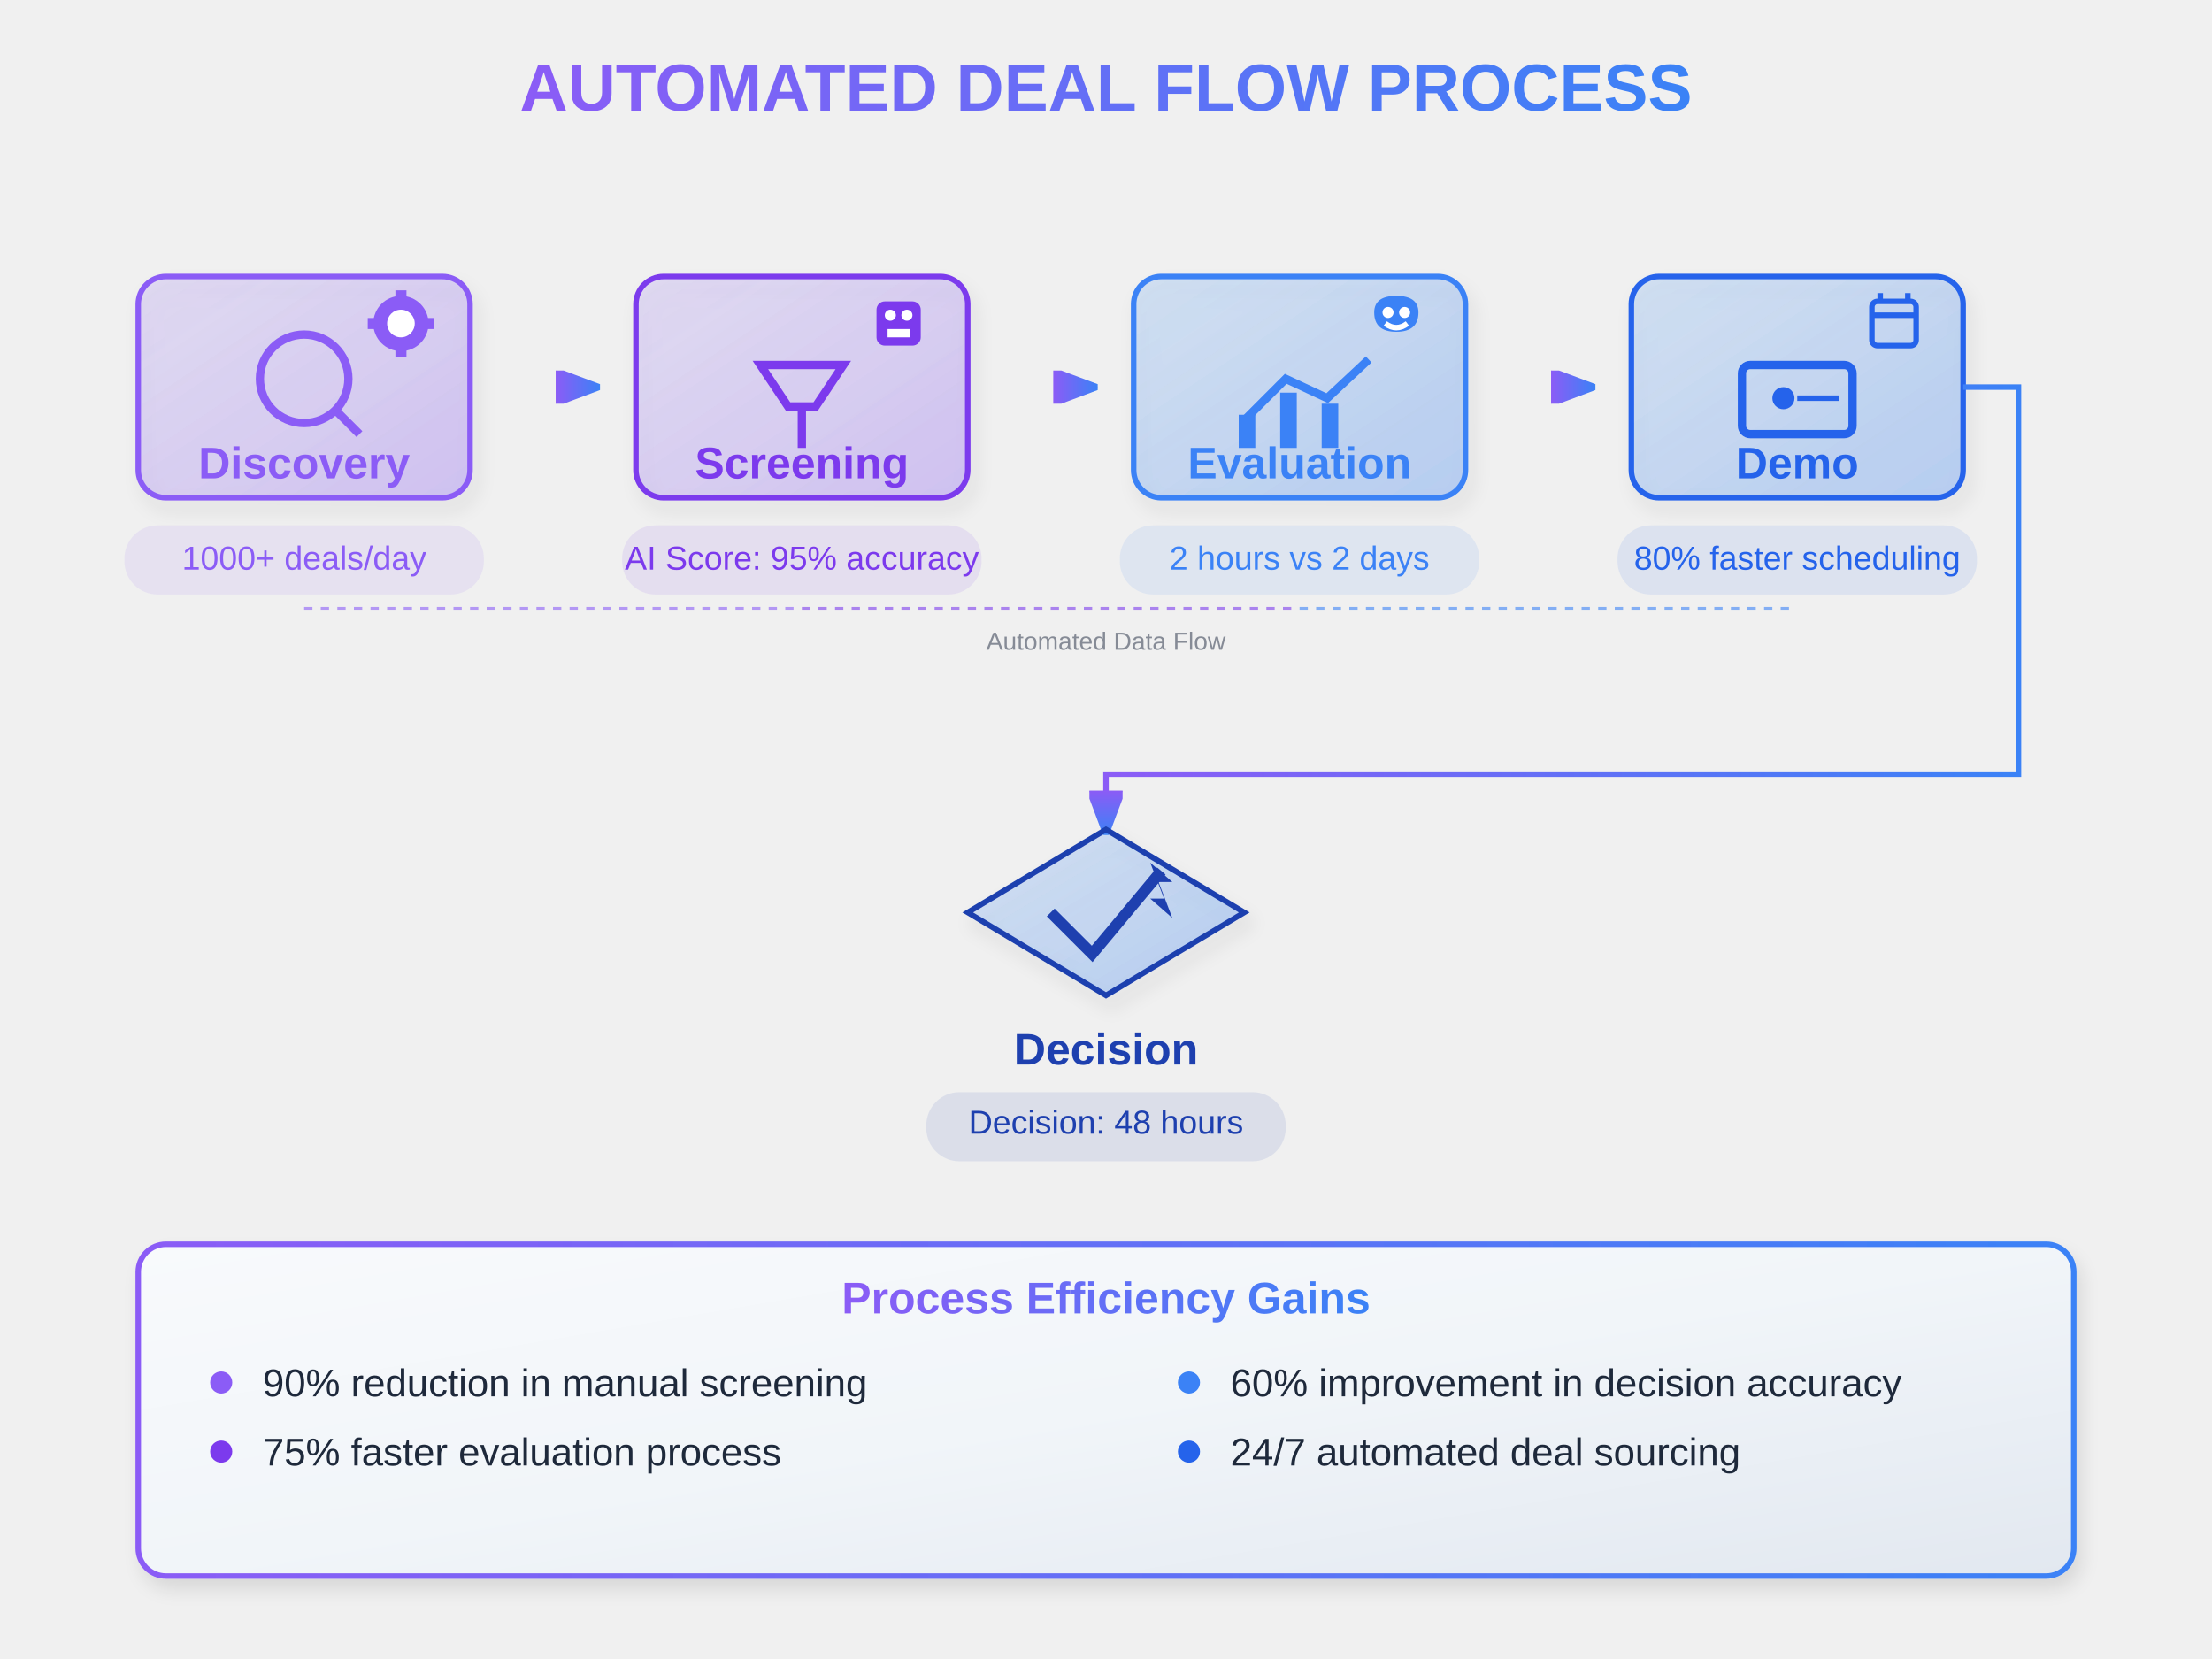
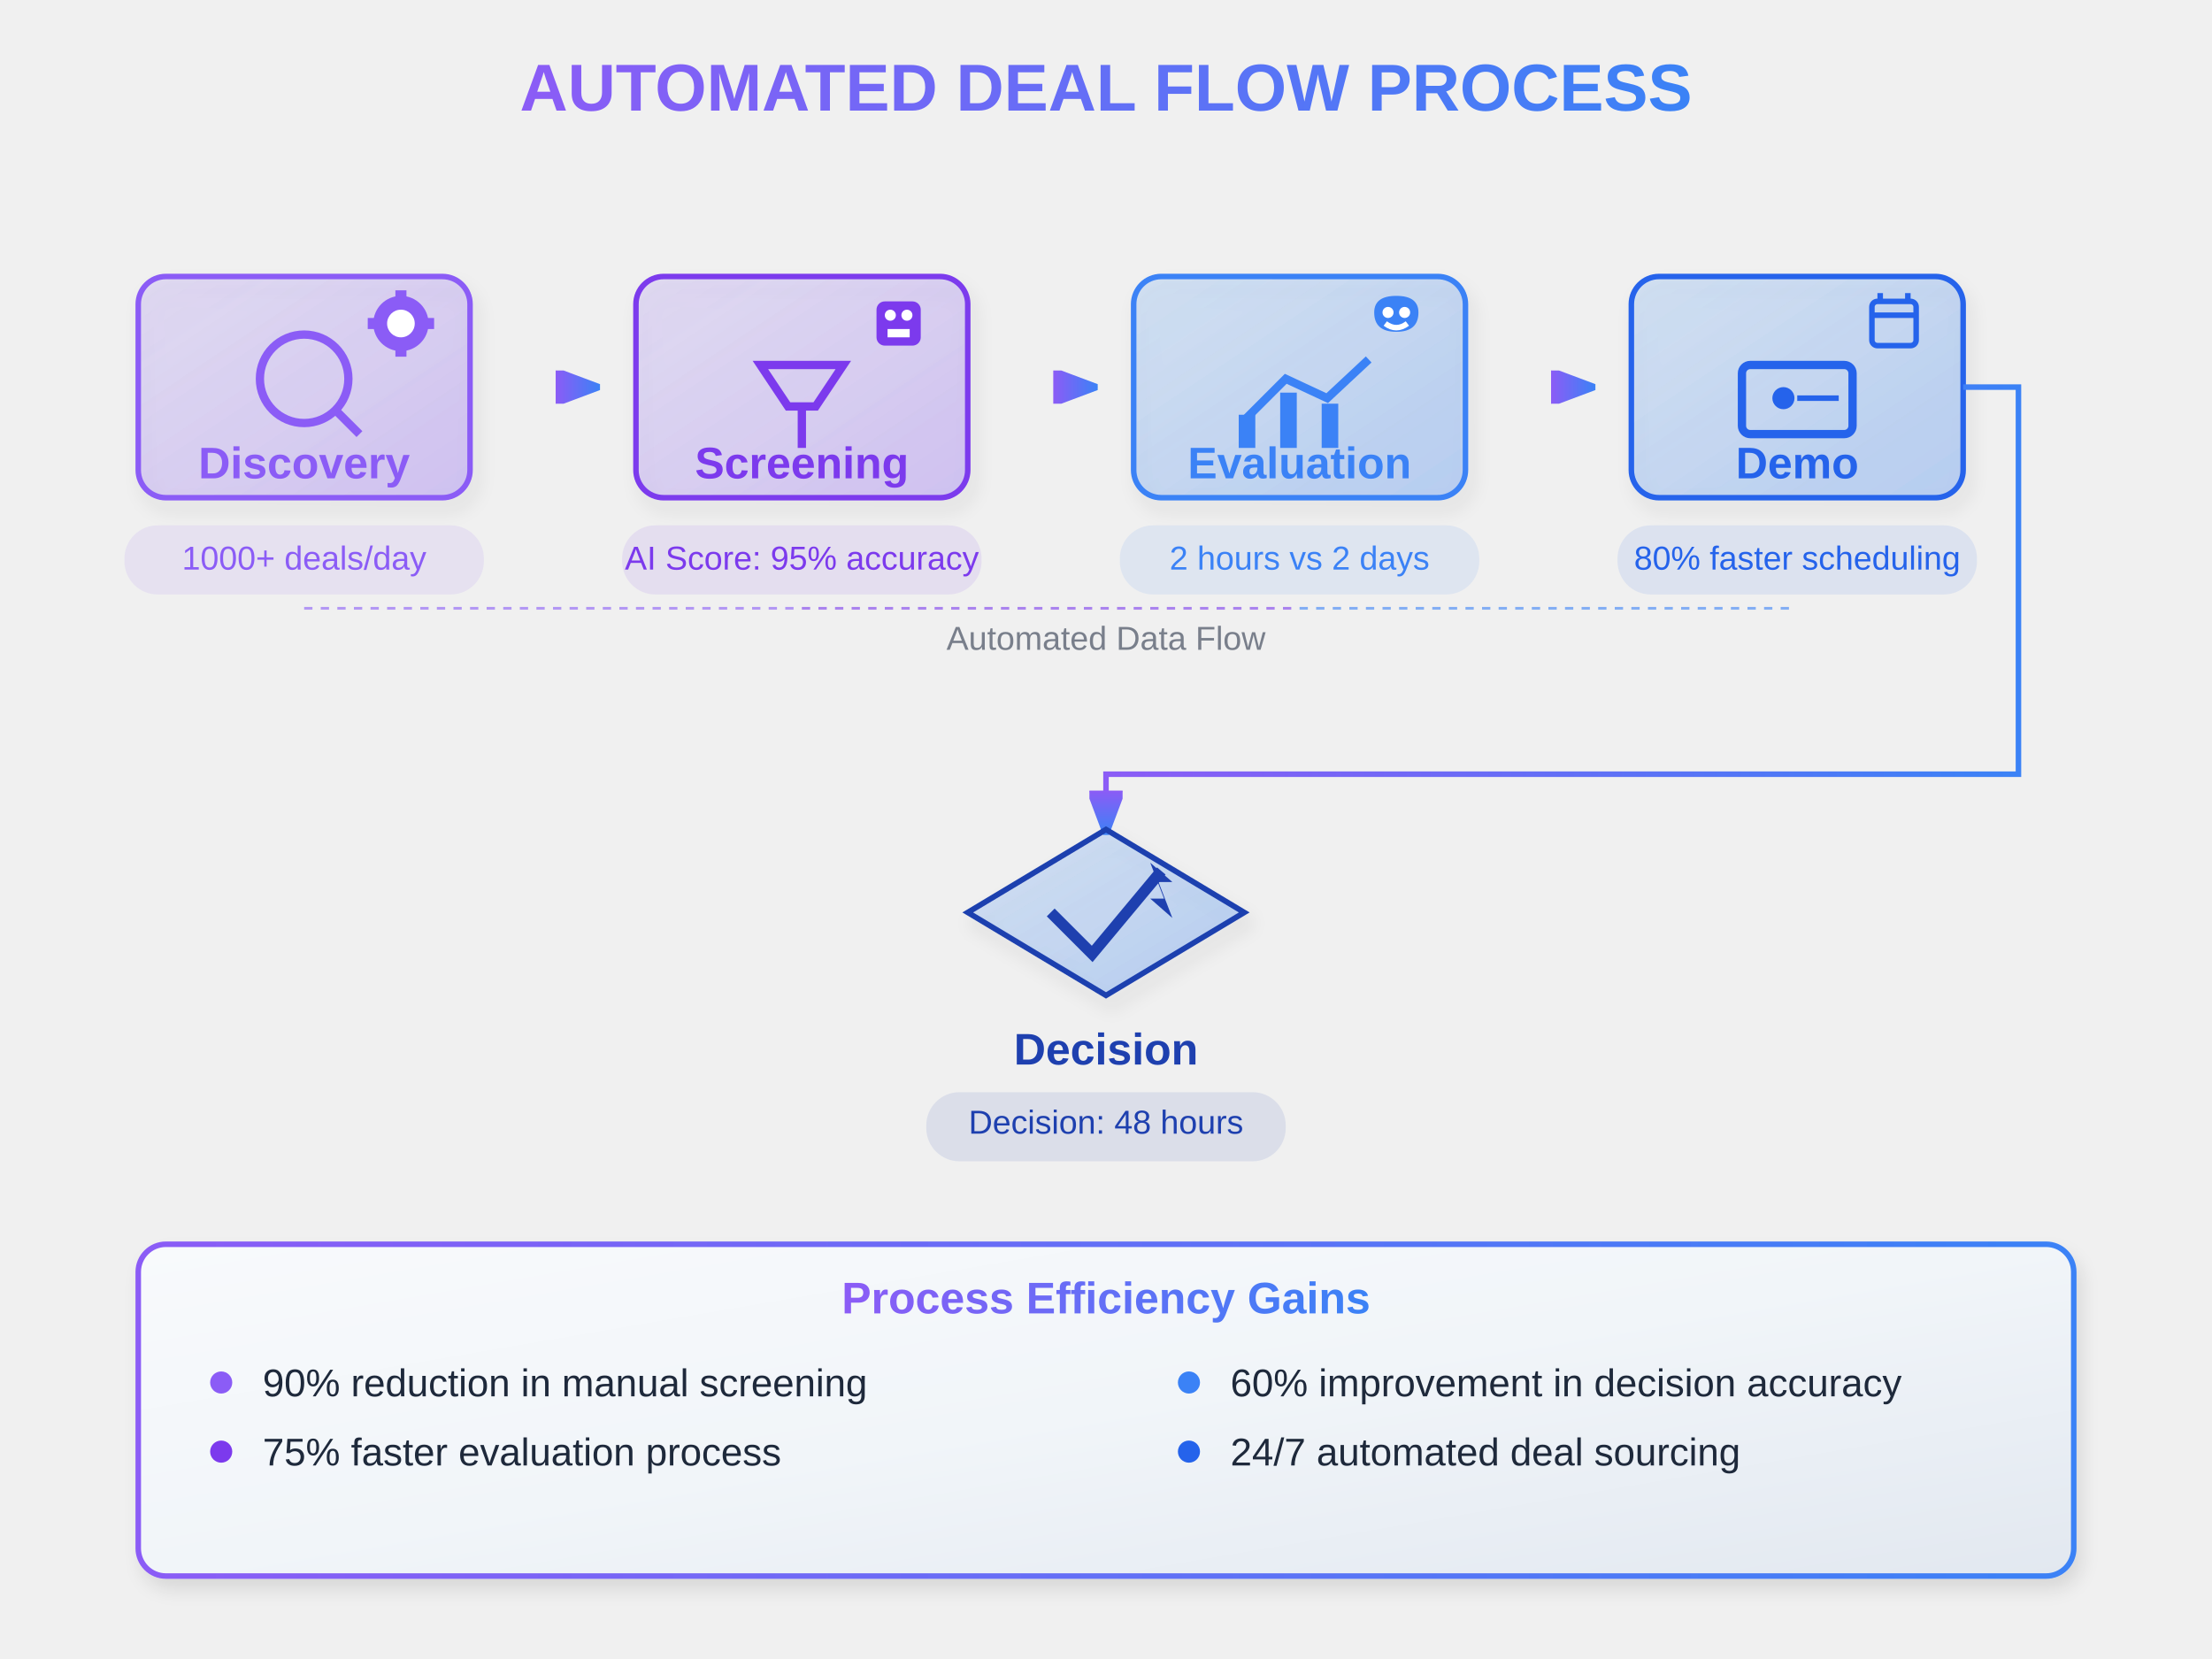
<svg xmlns="http://www.w3.org/2000/svg" width="800" height="600" viewBox="0 0 800 600">
  <defs>
    <linearGradient id="purpleBlue" x1="0%" y1="0%" x2="100%" y2="0%">
      <stop offset="0%" style="stop-color:#8B5CF6;stop-opacity:1" />
      <stop offset="100%" style="stop-color:#3B82F6;stop-opacity:1" />
    </linearGradient>
    <linearGradient id="lightPurple" x1="0%" y1="0%" x2="100%" y2="100%">
      <stop offset="0%" style="stop-color:#A78BFA;stop-opacity:0.2" />
      <stop offset="100%" style="stop-color:#8B5CF6;stop-opacity:0.3" />
    </linearGradient>
    <linearGradient id="lightBlue" x1="0%" y1="0%" x2="100%" y2="100%">
      <stop offset="0%" style="stop-color:#60A5FA;stop-opacity:0.2" />
      <stop offset="100%" style="stop-color:#3B82F6;stop-opacity:0.3" />
    </linearGradient>
    <linearGradient id="metricsBackground" x1="0%" y1="0%" x2="100%" y2="100%">
      <stop offset="0%" style="stop-color:#F8FAFC;stop-opacity:1" />
      <stop offset="50%" style="stop-color:#F1F5F9;stop-opacity:1" />
      <stop offset="100%" style="stop-color:#E2E8F0;stop-opacity:1" />
    </linearGradient>
    <filter id="shadow" x="-20%" y="-20%" width="140%" height="140%">
      <feDropShadow dx="2" dy="4" stdDeviation="3" flood-color="#000000" flood-opacity="0.1" />
    </filter>
    <marker id="arrowhead" markerWidth="8" markerHeight="6" refX="7" refY="3" orient="auto" markerUnits="strokeWidth">
      <polygon points="0 0, 8 3, 0 6" fill="url(#purpleBlue)" stroke="url(#purpleBlue)" stroke-width="1" />
    </marker>
  </defs>
  <text x="400" y="40" font-family="Arial, sans-serif" font-size="24" font-weight="bold" text-anchor="middle" fill="url(#purpleBlue)">
    AUTOMATED DEAL FLOW PROCESS
  </text>
  <g id="discovery">
    <rect x="50" y="100" width="120" height="80" rx="10" fill="url(#lightPurple)" stroke="#8B5CF6" stroke-width="2" filter="url(#shadow)" />
    <circle cx="110" cy="137" r="16" fill="none" stroke="#8B5CF6" stroke-width="3" />
    <line x1="122" y1="149" x2="130" y2="157" stroke="#8B5CF6" stroke-width="3" />
    <g transform="translate(145, 117)">
      <circle cx="0" cy="0" r="10" fill="#8B5CF6" />
      <circle cx="0" cy="0" r="5" fill="white" />
      <rect x="-2" y="-12" width="4" height="5" fill="#8B5CF6" />
      <rect x="-2" y="7" width="4" height="5" fill="#8B5CF6" />
      <rect x="-12" y="-2" width="5" height="4" fill="#8B5CF6" />
      <rect x="7" y="-2" width="5" height="4" fill="#8B5CF6" />
    </g>
    <text x="110" y="173" font-family="Arial, sans-serif" font-size="16" font-weight="bold" text-anchor="middle" fill="#8B5CF6">Discovery</text>
    <rect x="45" y="190" width="130" height="25" rx="12" fill="#8B5CF6" opacity="0.1" />
    <text x="110" y="206" font-family="Arial, sans-serif" font-size="12" text-anchor="middle" fill="#8B5CF6">1000+ deals/day</text>
  </g>
  <line x1="185" y1="140" x2="215" y2="140" stroke="url(#purpleBlue)" stroke-width="2" marker-end="url(#arrowhead)" />
  <g id="screening">
    <rect x="230" y="100" width="120" height="80" rx="10" fill="url(#lightPurple)" stroke="#7C3AED" stroke-width="2" filter="url(#shadow)" />
    <path d="M 275 132 L 305 132 L 295 147 L 285 147 Z" fill="none" stroke="#7C3AED" stroke-width="3" />
    <line x1="290" y1="147" x2="290" y2="162" stroke="#7C3AED" stroke-width="3" />
    <g transform="translate(325, 117)">
      <rect x="-8" y="-8" width="16" height="16" rx="3" fill="#7C3AED" />
      <circle cx="-3" cy="-3" r="2" fill="white" />
      <circle cx="3" cy="-3" r="2" fill="white" />
      <rect x="-4" y="2" width="8" height="3" fill="white" />
    </g>
    <text x="290" y="173" font-family="Arial, sans-serif" font-size="16" font-weight="bold" text-anchor="middle" fill="#7C3AED">Screening</text>
    <rect x="225" y="190" width="130" height="25" rx="12" fill="#7C3AED" opacity="0.1" />
    <text x="290" y="206" font-family="Arial, sans-serif" font-size="12" text-anchor="middle" fill="#7C3AED">AI Score: 95% accuracy</text>
  </g>
  <line x1="365" y1="140" x2="395" y2="140" stroke="url(#purpleBlue)" stroke-width="2" marker-end="url(#arrowhead)" />
  <g id="evaluation">
    <rect x="410" y="100" width="120" height="80" rx="10" fill="url(#lightBlue)" stroke="#3B82F6" stroke-width="2" filter="url(#shadow)" />
    <path d="M 450 152 L 465 137 L 480 144 L 495 130" fill="none" stroke="#3B82F6" stroke-width="3" />
    <rect x="448" y="150" width="6" height="12" fill="#3B82F6" />
    <rect x="463" y="142" width="6" height="20" fill="#3B82F6" />
    <rect x="478" y="146" width="6" height="16" fill="#3B82F6" />
    <g transform="translate(505, 117)">
      <path d="M -8 -4 Q -8 -10 0 -10 Q 8 -10 8 -4 Q 8 3 0 3 Q -8 3 -8 -4" fill="#3B82F6" />
      <circle cx="-3" cy="-4" r="2" fill="white" />
      <circle cx="3" cy="-4" r="2" fill="white" />
      <path d="M -4 0 Q 0 3 4 0" stroke="white" stroke-width="2" fill="none" />
    </g>
    <text x="470" y="173" font-family="Arial, sans-serif" font-size="16" font-weight="bold" text-anchor="middle" fill="#3B82F6">Evaluation</text>
    <rect x="405" y="190" width="130" height="25" rx="12" fill="#3B82F6" opacity="0.1" />
    <text x="470" y="206" font-family="Arial, sans-serif" font-size="12" text-anchor="middle" fill="#3B82F6">2 hours vs 2 days</text>
  </g>
  <line x1="545" y1="140" x2="575" y2="140" stroke="url(#purpleBlue)" stroke-width="2" marker-end="url(#arrowhead)" />
  <g id="demo">
    <rect x="590" y="100" width="120" height="80" rx="10" fill="url(#lightBlue)" stroke="#2563EB" stroke-width="2" filter="url(#shadow)" />
    <rect x="630" y="132" width="40" height="25" rx="3" fill="none" stroke="#2563EB" stroke-width="3" />
    <circle cx="645" cy="144" r="4" fill="#2563EB" />
    <line x1="650" y1="144" x2="665" y2="144" stroke="#2563EB" stroke-width="2" />
    <g transform="translate(685, 117)">
      <rect x="-8" y="-8" width="16" height="16" rx="2" fill="none" stroke="#2563EB" stroke-width="2" />
      <line x1="-5" y1="-8" x2="-5" y2="-11" stroke="#2563EB" stroke-width="2" />
      <line x1="5" y1="-8" x2="5" y2="-11" stroke="#2563EB" stroke-width="2" />
      <line x1="-8" y1="-3" x2="8" y2="-3" stroke="#2563EB" stroke-width="2" />
    </g>
    <text x="650" y="173" font-family="Arial, sans-serif" font-size="16" font-weight="bold" text-anchor="middle" fill="#2563EB">Demo</text>
    <rect x="585" y="190" width="130" height="25" rx="12" fill="#2563EB" opacity="0.1" />
    <text x="650" y="206" font-family="Arial, sans-serif" font-size="12" text-anchor="middle" fill="#2563EB">80% faster scheduling</text>
  </g>
  <path d="M 710 140 L 730 140 L 730 280 L 400 280 L 400 300" stroke="url(#purpleBlue)" stroke-width="2" fill="none" marker-end="url(#arrowhead)" />
  <g id="decision">
    <path d="M 400 300 L 450 330 L 400 360 L 350 330 Z" fill="url(#lightBlue)" stroke="#1E40AF" stroke-width="2" filter="url(#shadow)" />
    <path d="M 380 330 L 395 345 L 420 315" fill="none" stroke="#1E40AF" stroke-width="4" />
    <g transform="translate(420, 322)">
      <path d="M -4 -10 L 4 -3 L -1 -3 L 4 10 L -4 3 L 1 3 Z" fill="#1E40AF" />
    </g>
    <text x="400" y="385" font-family="Arial, sans-serif" font-size="16" font-weight="bold" text-anchor="middle" fill="#1E40AF">Decision</text>
    <rect x="335" y="395" width="130" height="25" rx="12" fill="#1E40AF" opacity="0.1" />
    <text x="400" y="410" font-family="Arial, sans-serif" font-size="12" text-anchor="middle" fill="#1E40AF">Decision: 48 hours</text>
  </g>
  <g id="automation-flow">
    <line x1="110" y1="220" x2="290" y2="220" stroke="#8B5CF6" stroke-width="1" stroke-dasharray="3,3" opacity="0.6" />
    <line x1="290" y1="220" x2="470" y2="220" stroke="#7C3AED" stroke-width="1" stroke-dasharray="3,3" opacity="0.6" />
    <line x1="470" y1="220" x2="650" y2="220" stroke="#3B82F6" stroke-width="1" stroke-dasharray="3,3" opacity="0.6" />
-     <text x="400" y="235" font-family="Arial, sans-serif" font-size="9" text-anchor="middle" fill="#6B7280" opacity="0.8">Automated Data Flow</text>
+     <text x="400" y="235" font-family="Arial, sans-serif" font-size="12" font-weight="500" text-anchor="middle" fill="#6B7280" opacity="0.9">Automated Data Flow</text>
  </g>
  <g id="metrics">
    <rect x="50" y="450" width="700" height="120" rx="10" fill="url(#metricsBackground)" stroke="url(#purpleBlue)" stroke-width="2" filter="url(#shadow)" />
    <text x="400" y="475" font-family="Arial, sans-serif" font-size="16" font-weight="bold" text-anchor="middle" fill="url(#purpleBlue)">Process Efficiency Gains</text>
    <g transform="translate(80, 490)">
      <circle cx="0" cy="10" r="4" fill="#8B5CF6" />
      <text x="15" y="15" font-family="Arial, sans-serif" font-size="14" font-weight="500" fill="#1E293B">90% reduction in manual screening</text>
      <circle cx="0" cy="35" r="4" fill="#7C3AED" />
      <text x="15" y="40" font-family="Arial, sans-serif" font-size="14" font-weight="500" fill="#1E293B">75% faster evaluation process</text>
      <circle cx="350" cy="10" r="4" fill="#3B82F6" />
      <text x="365" y="15" font-family="Arial, sans-serif" font-size="14" font-weight="500" fill="#1E293B">60% improvement in decision accuracy</text>
      <circle cx="350" cy="35" r="4" fill="#2563EB" />
      <text x="365" y="40" font-family="Arial, sans-serif" font-size="14" font-weight="500" fill="#1E293B">24/7 automated deal sourcing</text>
    </g>
  </g>
</svg>
